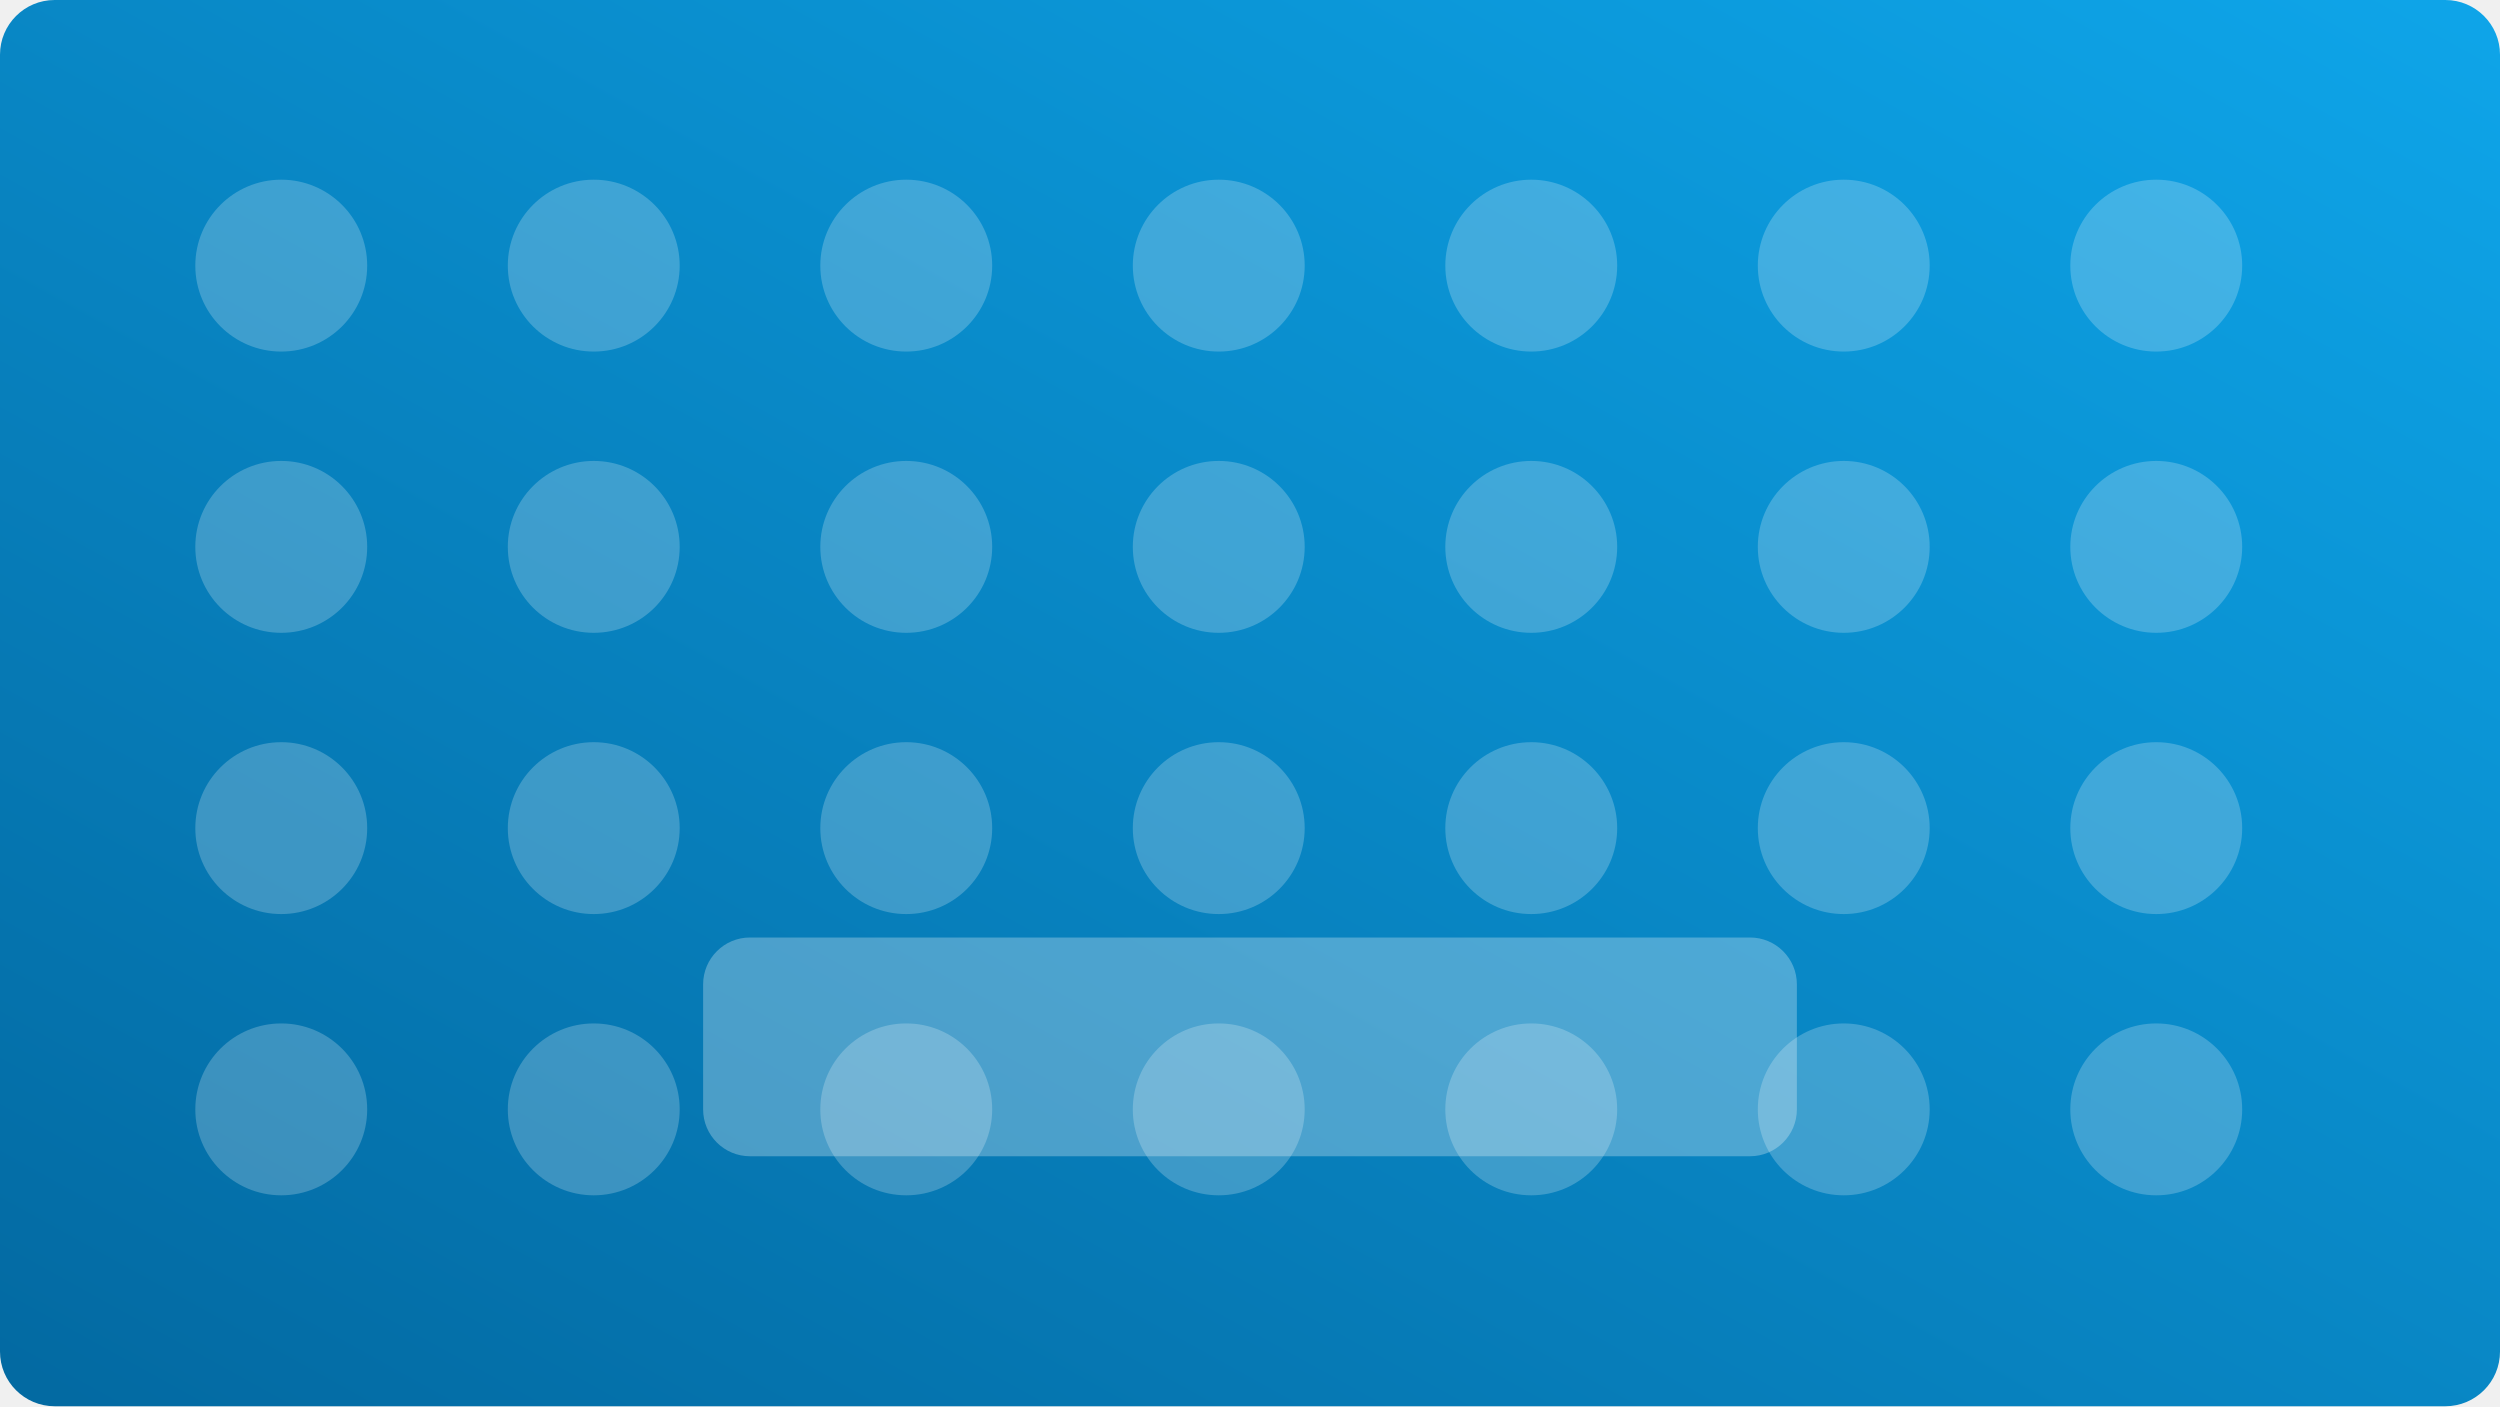
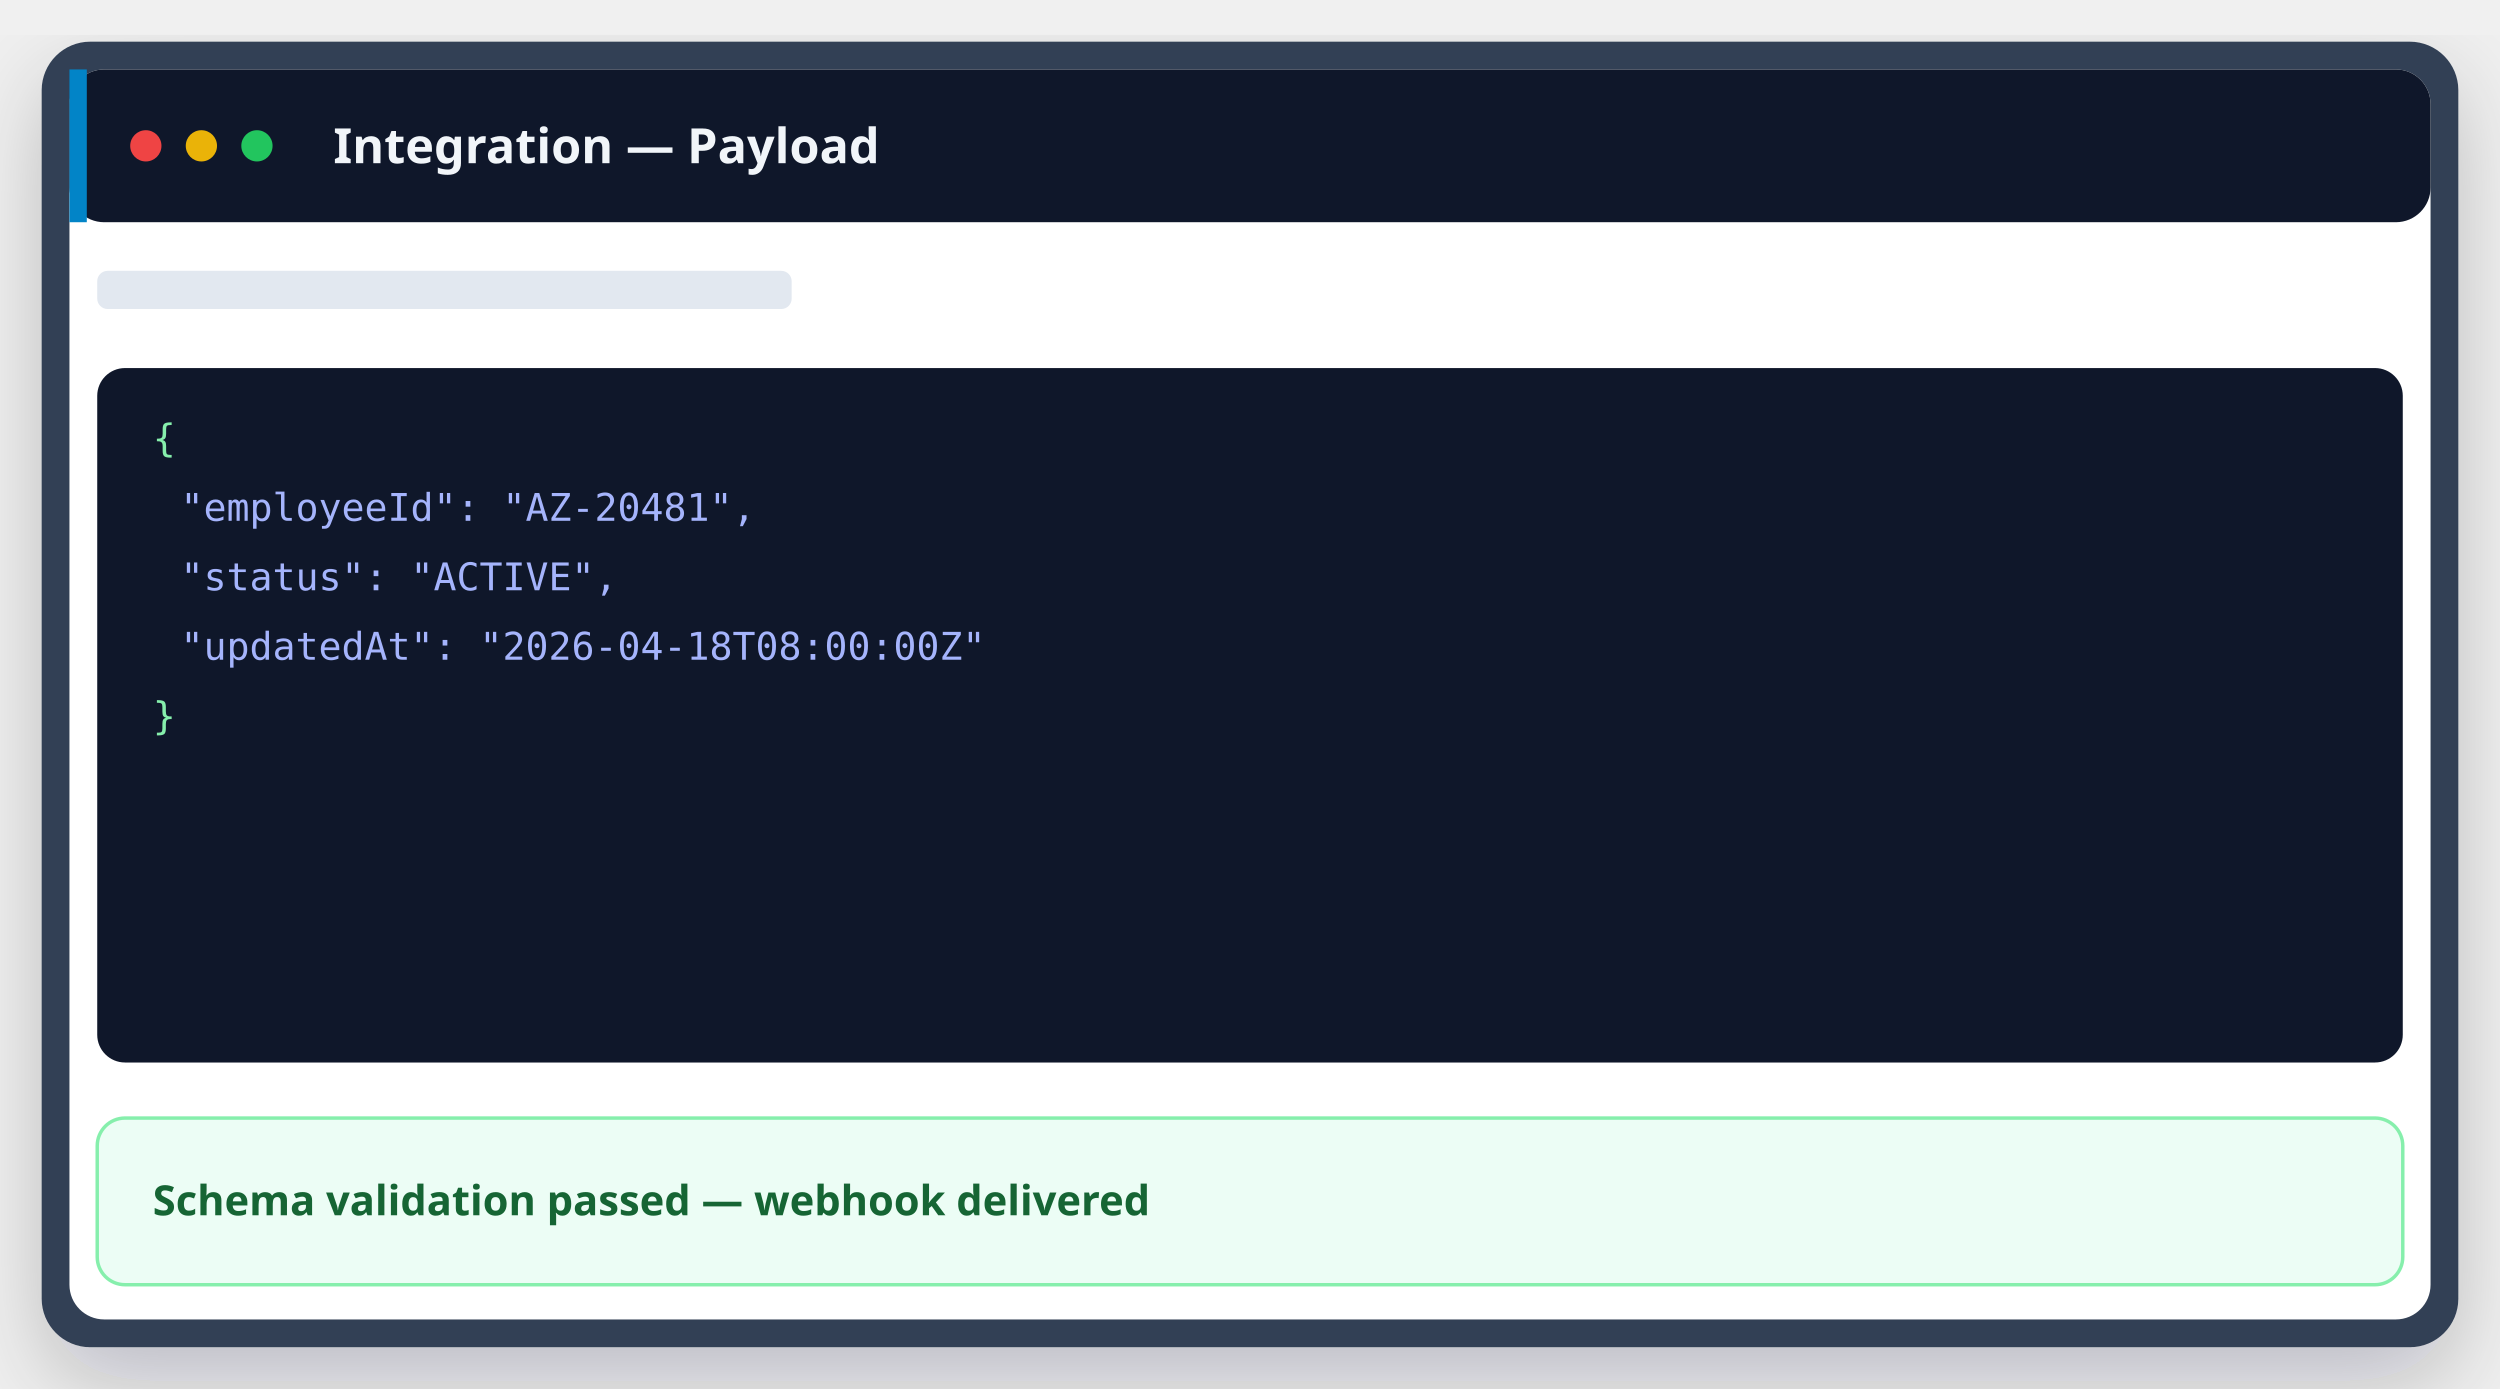
- <svg xmlns="http://www.w3.org/2000/svg" viewBox="0 0 640 360">
+ <svg xmlns="http://www.w3.org/2000/svg" viewBox="0 0 720 400" width="720" height="400">
  <defs>
-     <linearGradient id="g" x1="1" y1="0" x2="0" y2="1">
-       <stop stop-color="#0ea5e9" />
-       <stop offset="1" stop-color="#0369a1" />
-     </linearGradient>
+     <filter id="sd" x="-15%" y="-15%" width="130%" height="130%">
+       <feDropShadow dx="0" dy="10" stdDeviation="14" flood-color="#0f172a" flood-opacity=".22" />
+     </filter>
  </defs>
-   <rect width="640" height="360" rx="14" fill="url(#g)" />
-   <circle cx="72" cy="68" r="22" fill="#fff" opacity=".22" />
-   <circle cx="152" cy="68" r="22" fill="#fff" opacity=".22" />
-   <circle cx="232" cy="68" r="22" fill="#fff" opacity=".22" />
-   <circle cx="312" cy="68" r="22" fill="#fff" opacity=".22" />
-   <circle cx="392" cy="68" r="22" fill="#fff" opacity=".22" />
-   <circle cx="472" cy="68" r="22" fill="#fff" opacity=".22" />
-   <circle cx="552" cy="68" r="22" fill="#fff" opacity=".22" />
-   <circle cx="72" cy="140" r="22" fill="#fff" opacity=".22" />
-   <circle cx="152" cy="140" r="22" fill="#fff" opacity=".22" />
-   <circle cx="232" cy="140" r="22" fill="#fff" opacity=".22" />
-   <circle cx="312" cy="140" r="22" fill="#fff" opacity=".22" />
-   <circle cx="392" cy="140" r="22" fill="#fff" opacity=".22" />
-   <circle cx="472" cy="140" r="22" fill="#fff" opacity=".22" />
-   <circle cx="552" cy="140" r="22" fill="#fff" opacity=".22" />
-   <circle cx="72" cy="212" r="22" fill="#fff" opacity=".22" />
-   <circle cx="152" cy="212" r="22" fill="#fff" opacity=".22" />
-   <circle cx="232" cy="212" r="22" fill="#fff" opacity=".22" />
-   <circle cx="312" cy="212" r="22" fill="#fff" opacity=".22" />
-   <circle cx="392" cy="212" r="22" fill="#fff" opacity=".22" />
-   <circle cx="472" cy="212" r="22" fill="#fff" opacity=".22" />
-   <circle cx="552" cy="212" r="22" fill="#fff" opacity=".22" />
-   <circle cx="72" cy="284" r="22" fill="#fff" opacity=".22" />
-   <circle cx="152" cy="284" r="22" fill="#fff" opacity=".22" />
-   <circle cx="232" cy="284" r="22" fill="#fff" opacity=".22" />
-   <circle cx="312" cy="284" r="22" fill="#fff" opacity=".22" />
-   <circle cx="392" cy="284" r="22" fill="#fff" opacity=".22" />
-   <circle cx="472" cy="284" r="22" fill="#fff" opacity=".22" />
-   <circle cx="552" cy="284" r="22" fill="#fff" opacity=".22" />
-   <rect x="180" y="240" width="280" height="56" rx="12" fill="#fff" opacity=".28" />
+   <rect x="12" y="12" width="696" height="376" rx="14" fill="#334155" filter="url(#sd)" />
+   <rect x="20" y="20" width="680" height="360" rx="10" fill="#ffffff" />
+   <rect x="20" y="20" width="680" height="44" rx="10" fill="#0f172a" />
+   <rect x="20" y="20" width="5" height="44" rx="10 0 0 10" fill="#0284c7" />
+   <circle cx="42" cy="42" r="4.5" fill="#ef4444" />
+   <circle cx="58" cy="42" r="4.5" fill="#eab308" />
+   <circle cx="74" cy="42" r="4.5" fill="#22c55e" />
+   <text x="96" y="47" fill="#f1f5f9" font-family="Segoe UI,system-ui,sans-serif" font-size="14" font-weight="600">Integration — Payload</text>
+   <g transform="translate(28 78)">
+     <rect x="0" y="0" width="200" height="11" rx="3" fill="#e2e8f0" />
+     <rect x="0" y="28" width="664" height="200" rx="8" fill="#0f172a" />
+     <text x="16" y="52" fill="#86efac" font-family="monospace" font-size="11">{</text>
+     <text x="24" y="72" fill="#a5b4fc" font-family="monospace" font-size="11">  "employeeId": "AZ-20481",</text>
+     <text x="24" y="92" fill="#a5b4fc" font-family="monospace" font-size="11">  "status": "ACTIVE",</text>
+     <text x="24" y="112" fill="#a5b4fc" font-family="monospace" font-size="11">  "updatedAt": "2026-04-18T08:00:00Z"</text>
+     <text x="16" y="132" fill="#86efac" font-family="monospace" font-size="11">}</text>
+     <rect x="0" y="244" width="664" height="48" rx="8" fill="#ecfdf5" stroke="#86efac" />
+     <text x="16" y="272" fill="#166534" font-family="Segoe UI,sans-serif" font-size="12" font-weight="600">Schema validation passed — webhook delivered</text>
+   </g>
</svg>
